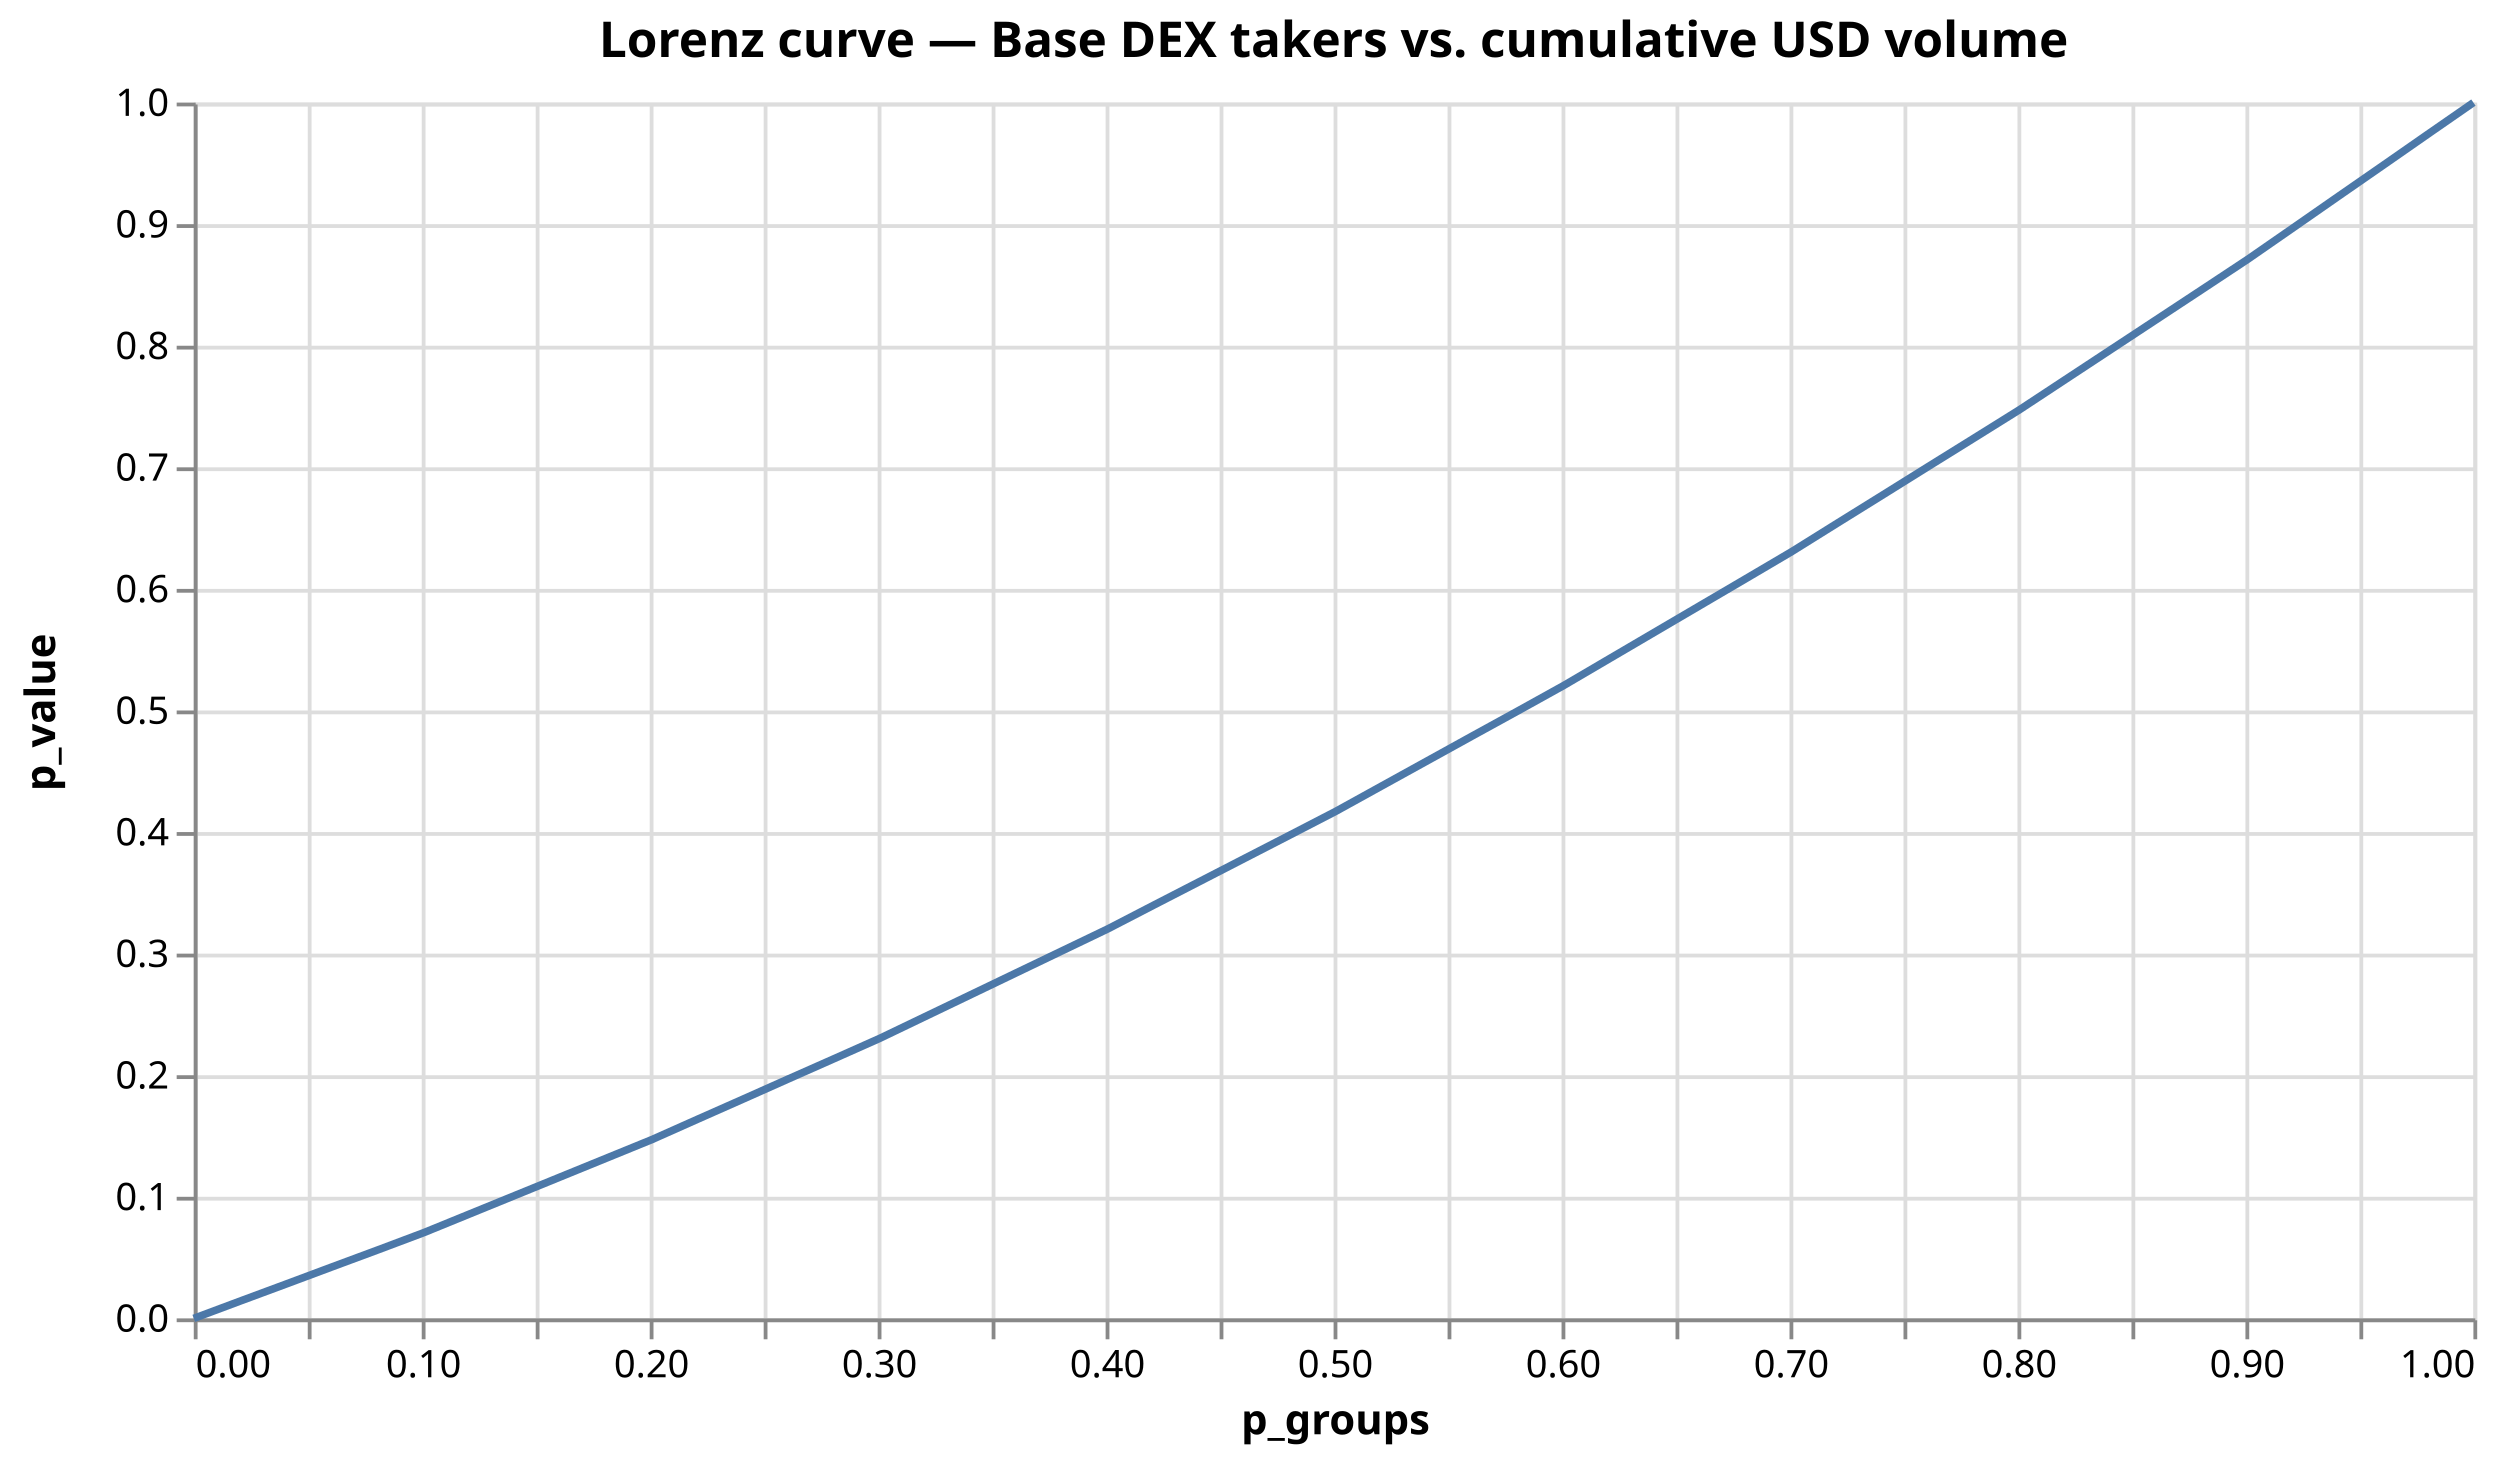
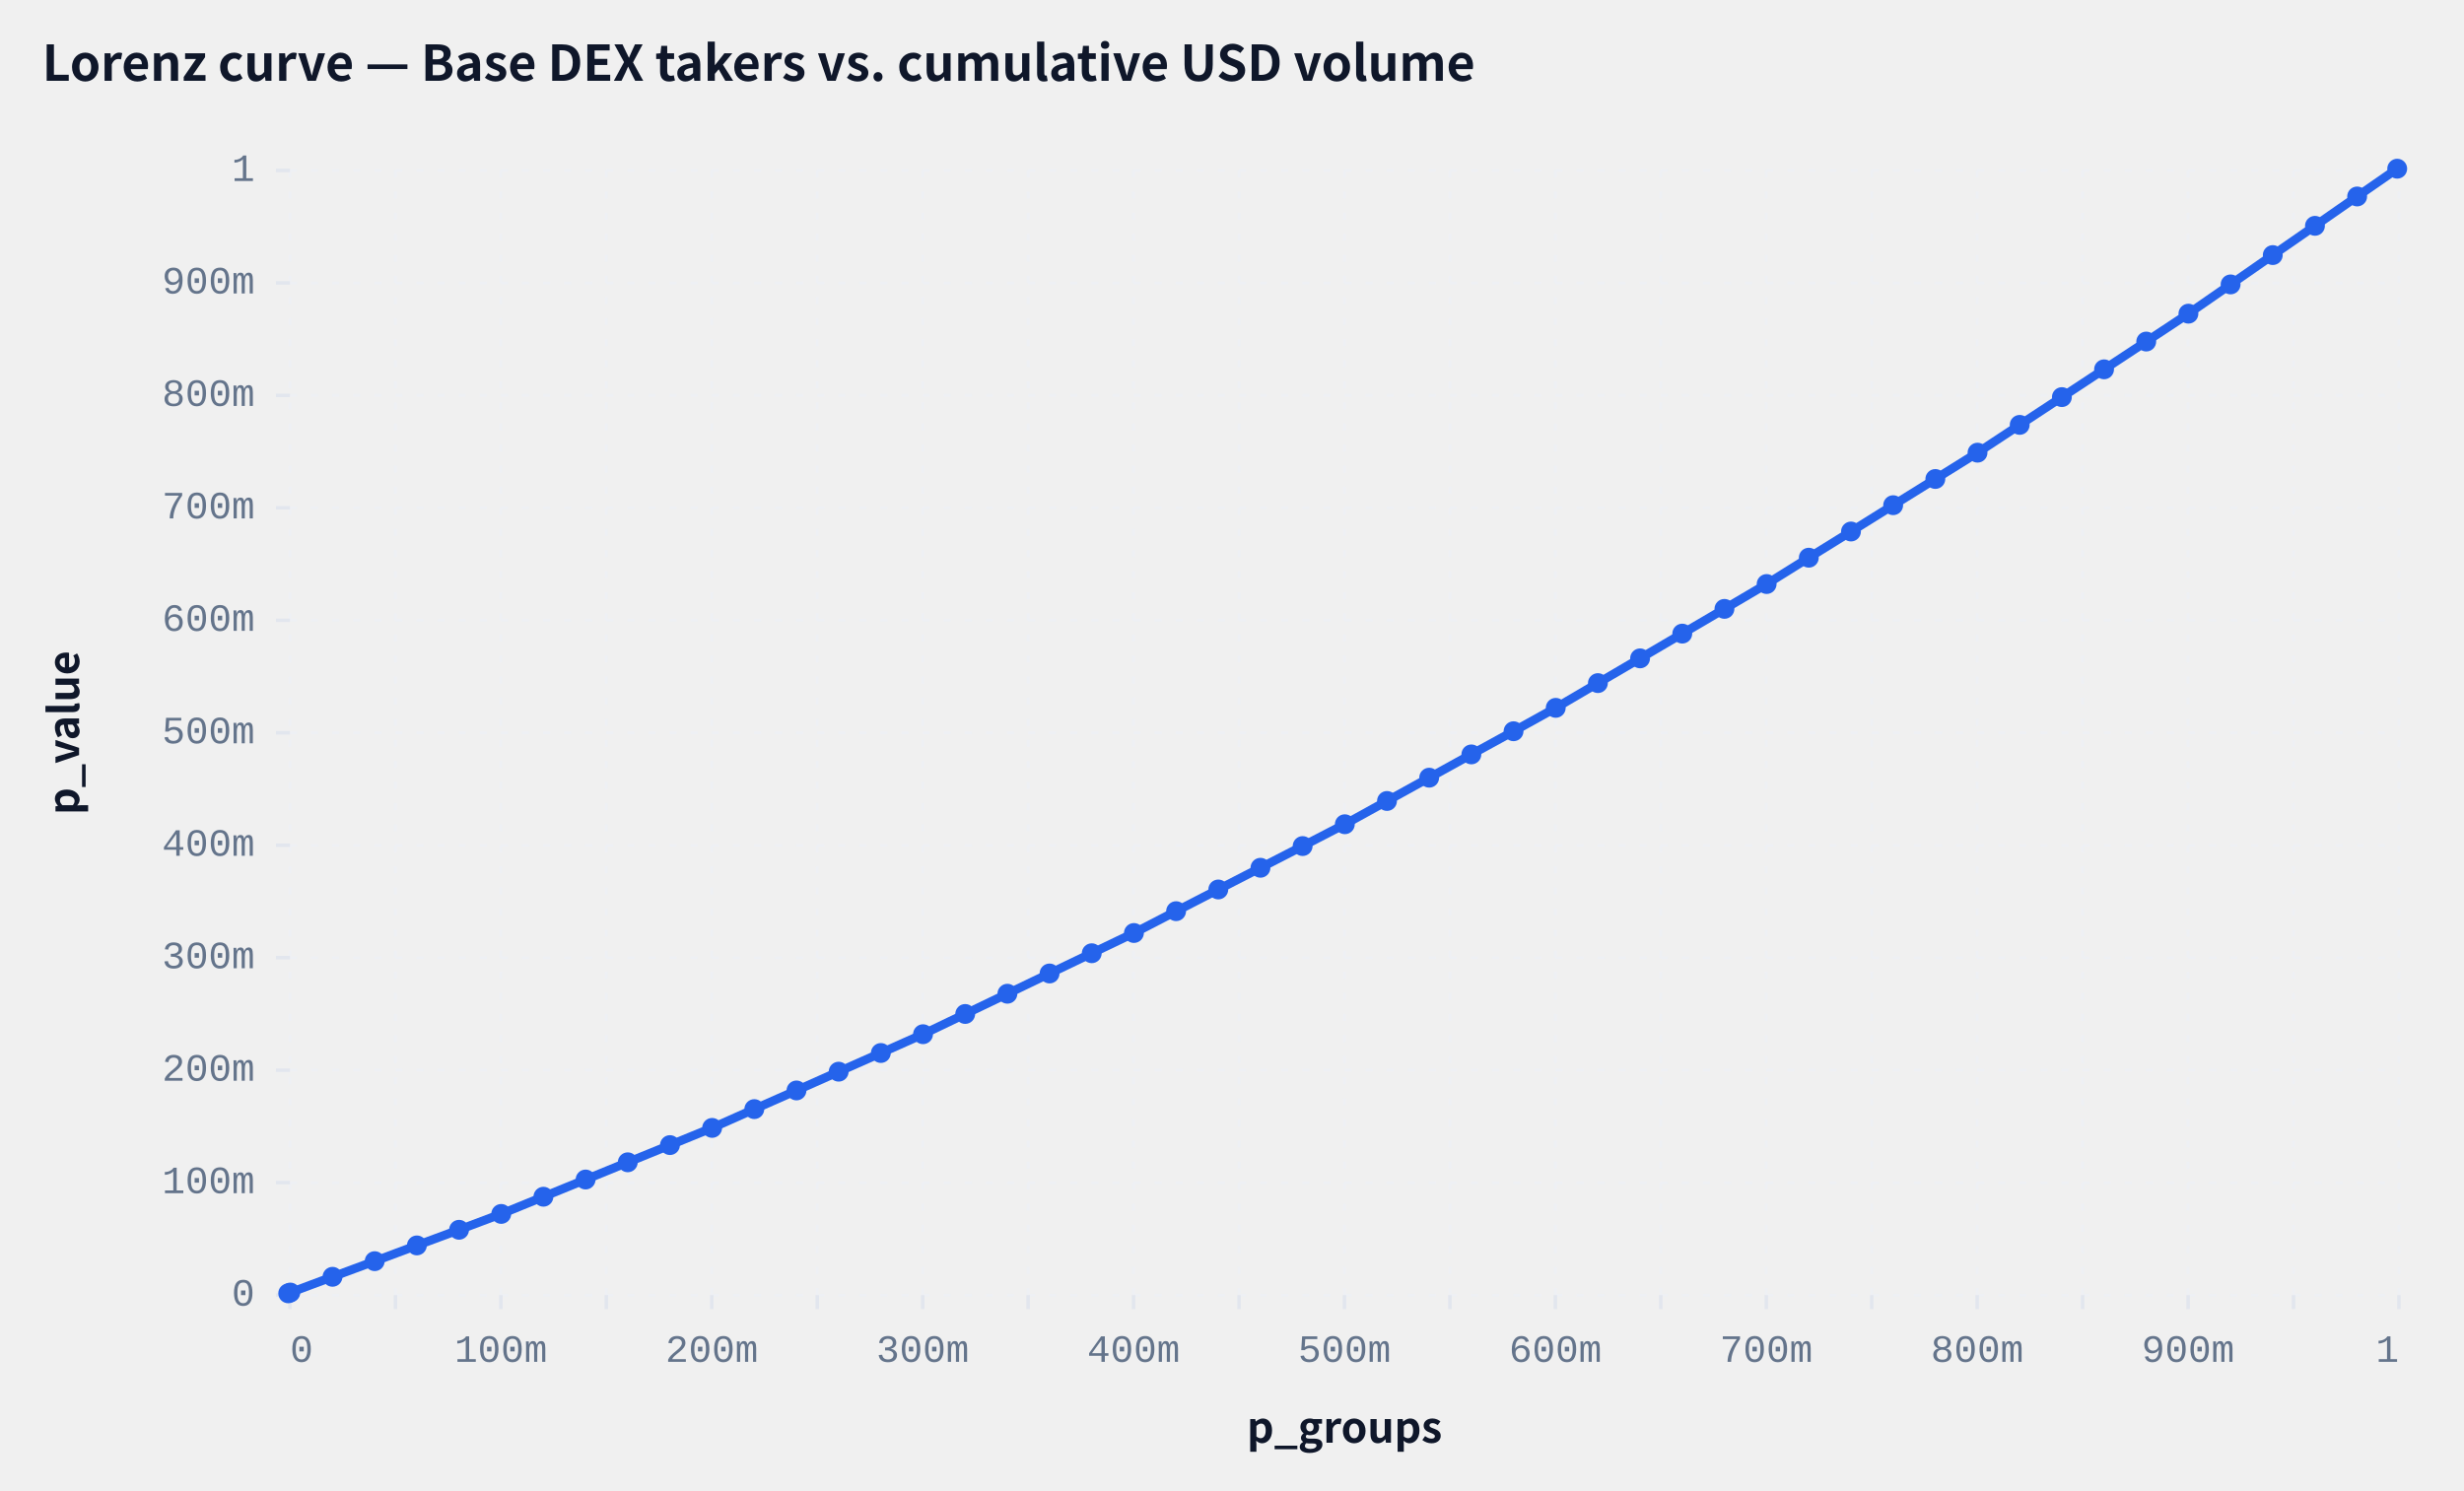
- <svg xmlns="http://www.w3.org/2000/svg" version="1.1" class="marks" width="658" height="384" viewBox="0 0 658 384">
-   <rect width="658" height="384" fill="white" />
-   <g fill="none" stroke-miterlimit="10" transform="translate(51,27)">
+ <svg xmlns="http://www.w3.org/2000/svg" version="1.1" class="marks" width="701" height="424" viewBox="0 0 701 424">
+   <g fill="none" stroke-miterlimit="10" transform="translate(82,48)">
    <g class="mark-group role-frame root" role="graphics-object" aria-roledescription="group mark container">
      <g transform="translate(0,0)">
-         <path class="background" aria-hidden="true" d="M0.5,0.5h600v320h-600Z" stroke="#ddd" />
+         <path class="background" aria-hidden="true" d="M0.5,0.5h600v320h-600Z" />
        <g>
          <g class="mark-group role-axis" aria-hidden="true">
            <g transform="translate(0.5,320.5)">
              <path class="background" aria-hidden="true" d="M0,0h0v0h0Z" pointer-events="none" />
              <g>
                <g class="mark-rule role-axis-grid" pointer-events="none">
-                   <line transform="translate(0,-320)" x2="0" y2="320" stroke="#ddd" stroke-width="1" opacity="1" />
-                   <line transform="translate(30,-320)" x2="0" y2="320" stroke="#ddd" stroke-width="1" opacity="1" />
-                   <line transform="translate(60,-320)" x2="0" y2="320" stroke="#ddd" stroke-width="1" opacity="1" />
-                   <line transform="translate(90,-320)" x2="0" y2="320" stroke="#ddd" stroke-width="1" opacity="1" />
-                   <line transform="translate(120,-320)" x2="0" y2="320" stroke="#ddd" stroke-width="1" opacity="1" />
-                   <line transform="translate(150,-320)" x2="0" y2="320" stroke="#ddd" stroke-width="1" opacity="1" />
-                   <line transform="translate(180,-320)" x2="0" y2="320" stroke="#ddd" stroke-width="1" opacity="1" />
-                   <line transform="translate(210,-320)" x2="0" y2="320" stroke="#ddd" stroke-width="1" opacity="1" />
-                   <line transform="translate(240,-320)" x2="0" y2="320" stroke="#ddd" stroke-width="1" opacity="1" />
-                   <line transform="translate(270,-320)" x2="0" y2="320" stroke="#ddd" stroke-width="1" opacity="1" />
-                   <line transform="translate(300,-320)" x2="0" y2="320" stroke="#ddd" stroke-width="1" opacity="1" />
-                   <line transform="translate(330,-320)" x2="0" y2="320" stroke="#ddd" stroke-width="1" opacity="1" />
-                   <line transform="translate(360,-320)" x2="0" y2="320" stroke="#ddd" stroke-width="1" opacity="1" />
-                   <line transform="translate(390,-320)" x2="0" y2="320" stroke="#ddd" stroke-width="1" opacity="1" />
-                   <line transform="translate(420,-320)" x2="0" y2="320" stroke="#ddd" stroke-width="1" opacity="1" />
-                   <line transform="translate(450,-320)" x2="0" y2="320" stroke="#ddd" stroke-width="1" opacity="1" />
-                   <line transform="translate(480,-320)" x2="0" y2="320" stroke="#ddd" stroke-width="1" opacity="1" />
-                   <line transform="translate(510,-320)" x2="0" y2="320" stroke="#ddd" stroke-width="1" opacity="1" />
-                   <line transform="translate(540,-320)" x2="0" y2="320" stroke="#ddd" stroke-width="1" opacity="1" />
-                   <line transform="translate(570,-320)" x2="0" y2="320" stroke="#ddd" stroke-width="1" opacity="1" />
-                   <line transform="translate(600,-320)" x2="0" y2="320" stroke="#ddd" stroke-width="1" opacity="1" />
+                   <line transform="translate(0,-320)" x2="0" y2="320" stroke="#eef0f4" stroke-width="0.8" stroke-dasharray="2,4" opacity="1" />
+                   <line transform="translate(30,-320)" x2="0" y2="320" stroke="#eef0f4" stroke-width="0.8" stroke-dasharray="2,4" opacity="1" />
+                   <line transform="translate(60,-320)" x2="0" y2="320" stroke="#eef0f4" stroke-width="0.8" stroke-dasharray="2,4" opacity="1" />
+                   <line transform="translate(90,-320)" x2="0" y2="320" stroke="#eef0f4" stroke-width="0.8" stroke-dasharray="2,4" opacity="1" />
+                   <line transform="translate(120,-320)" x2="0" y2="320" stroke="#eef0f4" stroke-width="0.8" stroke-dasharray="2,4" opacity="1" />
+                   <line transform="translate(150,-320)" x2="0" y2="320" stroke="#eef0f4" stroke-width="0.8" stroke-dasharray="2,4" opacity="1" />
+                   <line transform="translate(180,-320)" x2="0" y2="320" stroke="#eef0f4" stroke-width="0.8" stroke-dasharray="2,4" opacity="1" />
+                   <line transform="translate(210,-320)" x2="0" y2="320" stroke="#eef0f4" stroke-width="0.8" stroke-dasharray="2,4" opacity="1" />
+                   <line transform="translate(240,-320)" x2="0" y2="320" stroke="#eef0f4" stroke-width="0.8" stroke-dasharray="2,4" opacity="1" />
+                   <line transform="translate(270,-320)" x2="0" y2="320" stroke="#eef0f4" stroke-width="0.8" stroke-dasharray="2,4" opacity="1" />
+                   <line transform="translate(300,-320)" x2="0" y2="320" stroke="#eef0f4" stroke-width="0.8" stroke-dasharray="2,4" opacity="1" />
+                   <line transform="translate(330,-320)" x2="0" y2="320" stroke="#eef0f4" stroke-width="0.8" stroke-dasharray="2,4" opacity="1" />
+                   <line transform="translate(360,-320)" x2="0" y2="320" stroke="#eef0f4" stroke-width="0.8" stroke-dasharray="2,4" opacity="1" />
+                   <line transform="translate(390,-320)" x2="0" y2="320" stroke="#eef0f4" stroke-width="0.8" stroke-dasharray="2,4" opacity="1" />
+                   <line transform="translate(420,-320)" x2="0" y2="320" stroke="#eef0f4" stroke-width="0.8" stroke-dasharray="2,4" opacity="1" />
+                   <line transform="translate(450,-320)" x2="0" y2="320" stroke="#eef0f4" stroke-width="0.8" stroke-dasharray="2,4" opacity="1" />
+                   <line transform="translate(480,-320)" x2="0" y2="320" stroke="#eef0f4" stroke-width="0.8" stroke-dasharray="2,4" opacity="1" />
+                   <line transform="translate(510,-320)" x2="0" y2="320" stroke="#eef0f4" stroke-width="0.8" stroke-dasharray="2,4" opacity="1" />
+                   <line transform="translate(540,-320)" x2="0" y2="320" stroke="#eef0f4" stroke-width="0.8" stroke-dasharray="2,4" opacity="1" />
+                   <line transform="translate(570,-320)" x2="0" y2="320" stroke="#eef0f4" stroke-width="0.8" stroke-dasharray="2,4" opacity="1" />
+                   <line transform="translate(600,-320)" x2="0" y2="320" stroke="#eef0f4" stroke-width="0.8" stroke-dasharray="2,4" opacity="1" />
                </g>
              </g>
              <path class="foreground" aria-hidden="true" d="" pointer-events="none" display="none" />
            </g>
          </g>
          <g class="mark-group role-axis" aria-hidden="true">
            <g transform="translate(0.5,0.5)">
              <path class="background" aria-hidden="true" d="M0,0h0v0h0Z" pointer-events="none" />
              <g>
                <g class="mark-rule role-axis-grid" pointer-events="none">
-                   <line transform="translate(0,320)" x2="600" y2="0" stroke="#ddd" stroke-width="1" opacity="1" />
-                   <line transform="translate(0,288)" x2="600" y2="0" stroke="#ddd" stroke-width="1" opacity="1" />
-                   <line transform="translate(0,256)" x2="600" y2="0" stroke="#ddd" stroke-width="1" opacity="1" />
-                   <line transform="translate(0,224)" x2="600" y2="0" stroke="#ddd" stroke-width="1" opacity="1" />
-                   <line transform="translate(0,192)" x2="600" y2="0" stroke="#ddd" stroke-width="1" opacity="1" />
-                   <line transform="translate(0,160)" x2="600" y2="0" stroke="#ddd" stroke-width="1" opacity="1" />
-                   <line transform="translate(0,128)" x2="600" y2="0" stroke="#ddd" stroke-width="1" opacity="1" />
-                   <line transform="translate(0,96)" x2="600" y2="0" stroke="#ddd" stroke-width="1" opacity="1" />
-                   <line transform="translate(0,64)" x2="600" y2="0" stroke="#ddd" stroke-width="1" opacity="1" />
-                   <line transform="translate(0,32)" x2="600" y2="0" stroke="#ddd" stroke-width="1" opacity="1" />
-                   <line transform="translate(0,0)" x2="600" y2="0" stroke="#ddd" stroke-width="1" opacity="1" />
+                   <line transform="translate(0,320)" x2="600" y2="0" stroke="#eef0f4" stroke-width="0.8" stroke-dasharray="2,4" opacity="1" />
+                   <line transform="translate(0,288)" x2="600" y2="0" stroke="#eef0f4" stroke-width="0.8" stroke-dasharray="2,4" opacity="1" />
+                   <line transform="translate(0,256)" x2="600" y2="0" stroke="#eef0f4" stroke-width="0.8" stroke-dasharray="2,4" opacity="1" />
+                   <line transform="translate(0,224)" x2="600" y2="0" stroke="#eef0f4" stroke-width="0.8" stroke-dasharray="2,4" opacity="1" />
+                   <line transform="translate(0,192)" x2="600" y2="0" stroke="#eef0f4" stroke-width="0.8" stroke-dasharray="2,4" opacity="1" />
+                   <line transform="translate(0,160)" x2="600" y2="0" stroke="#eef0f4" stroke-width="0.8" stroke-dasharray="2,4" opacity="1" />
+                   <line transform="translate(0,128)" x2="600" y2="0" stroke="#eef0f4" stroke-width="0.8" stroke-dasharray="2,4" opacity="1" />
+                   <line transform="translate(0,96)" x2="600" y2="0" stroke="#eef0f4" stroke-width="0.8" stroke-dasharray="2,4" opacity="1" />
+                   <line transform="translate(0,64)" x2="600" y2="0" stroke="#eef0f4" stroke-width="0.8" stroke-dasharray="2,4" opacity="1" />
+                   <line transform="translate(0,32)" x2="600" y2="0" stroke="#eef0f4" stroke-width="0.8" stroke-dasharray="2,4" opacity="1" />
+                   <line transform="translate(0,0)" x2="600" y2="0" stroke="#eef0f4" stroke-width="0.8" stroke-dasharray="2,4" opacity="1" />
                </g>
              </g>
              <path class="foreground" aria-hidden="true" d="" pointer-events="none" display="none" />
            </g>
          </g>
          <g class="mark-group role-axis" role="graphics-symbol" aria-roledescription="axis" aria-label="X-axis titled 'p_groups' for a linear scale with values from 0.0 to 1.0">
            <g transform="translate(0.5,320.5)">
              <path class="background" aria-hidden="true" d="M0,0h0v0h0Z" pointer-events="none" />
              <g>
                <g class="mark-rule role-axis-tick" pointer-events="none">
-                   <line transform="translate(0,0)" x2="0" y2="5" stroke="#888" stroke-width="1" opacity="1" />
-                   <line transform="translate(30,0)" x2="0" y2="5" stroke="#888" stroke-width="1" opacity="1" />
-                   <line transform="translate(60,0)" x2="0" y2="5" stroke="#888" stroke-width="1" opacity="1" />
-                   <line transform="translate(90,0)" x2="0" y2="5" stroke="#888" stroke-width="1" opacity="1" />
-                   <line transform="translate(120,0)" x2="0" y2="5" stroke="#888" stroke-width="1" opacity="1" />
-                   <line transform="translate(150,0)" x2="0" y2="5" stroke="#888" stroke-width="1" opacity="1" />
-                   <line transform="translate(180,0)" x2="0" y2="5" stroke="#888" stroke-width="1" opacity="1" />
-                   <line transform="translate(210,0)" x2="0" y2="5" stroke="#888" stroke-width="1" opacity="1" />
-                   <line transform="translate(240,0)" x2="0" y2="5" stroke="#888" stroke-width="1" opacity="1" />
-                   <line transform="translate(270,0)" x2="0" y2="5" stroke="#888" stroke-width="1" opacity="1" />
-                   <line transform="translate(300,0)" x2="0" y2="5" stroke="#888" stroke-width="1" opacity="1" />
-                   <line transform="translate(330,0)" x2="0" y2="5" stroke="#888" stroke-width="1" opacity="1" />
-                   <line transform="translate(360,0)" x2="0" y2="5" stroke="#888" stroke-width="1" opacity="1" />
-                   <line transform="translate(390,0)" x2="0" y2="5" stroke="#888" stroke-width="1" opacity="1" />
-                   <line transform="translate(420,0)" x2="0" y2="5" stroke="#888" stroke-width="1" opacity="1" />
-                   <line transform="translate(450,0)" x2="0" y2="5" stroke="#888" stroke-width="1" opacity="1" />
-                   <line transform="translate(480,0)" x2="0" y2="5" stroke="#888" stroke-width="1" opacity="1" />
-                   <line transform="translate(510,0)" x2="0" y2="5" stroke="#888" stroke-width="1" opacity="1" />
-                   <line transform="translate(540,0)" x2="0" y2="5" stroke="#888" stroke-width="1" opacity="1" />
-                   <line transform="translate(570,0)" x2="0" y2="5" stroke="#888" stroke-width="1" opacity="1" />
-                   <line transform="translate(600,0)" x2="0" y2="5" stroke="#888" stroke-width="1" opacity="1" />
+                   <line transform="translate(0,0)" x2="0" y2="4" stroke="#e2e6ee" stroke-width="1" opacity="1" />
+                   <line transform="translate(30,0)" x2="0" y2="4" stroke="#e2e6ee" stroke-width="1" opacity="1" />
+                   <line transform="translate(60,0)" x2="0" y2="4" stroke="#e2e6ee" stroke-width="1" opacity="1" />
+                   <line transform="translate(90,0)" x2="0" y2="4" stroke="#e2e6ee" stroke-width="1" opacity="1" />
+                   <line transform="translate(120,0)" x2="0" y2="4" stroke="#e2e6ee" stroke-width="1" opacity="1" />
+                   <line transform="translate(150,0)" x2="0" y2="4" stroke="#e2e6ee" stroke-width="1" opacity="1" />
+                   <line transform="translate(180,0)" x2="0" y2="4" stroke="#e2e6ee" stroke-width="1" opacity="1" />
+                   <line transform="translate(210,0)" x2="0" y2="4" stroke="#e2e6ee" stroke-width="1" opacity="1" />
+                   <line transform="translate(240,0)" x2="0" y2="4" stroke="#e2e6ee" stroke-width="1" opacity="1" />
+                   <line transform="translate(270,0)" x2="0" y2="4" stroke="#e2e6ee" stroke-width="1" opacity="1" />
+                   <line transform="translate(300,0)" x2="0" y2="4" stroke="#e2e6ee" stroke-width="1" opacity="1" />
+                   <line transform="translate(330,0)" x2="0" y2="4" stroke="#e2e6ee" stroke-width="1" opacity="1" />
+                   <line transform="translate(360,0)" x2="0" y2="4" stroke="#e2e6ee" stroke-width="1" opacity="1" />
+                   <line transform="translate(390,0)" x2="0" y2="4" stroke="#e2e6ee" stroke-width="1" opacity="1" />
+                   <line transform="translate(420,0)" x2="0" y2="4" stroke="#e2e6ee" stroke-width="1" opacity="1" />
+                   <line transform="translate(450,0)" x2="0" y2="4" stroke="#e2e6ee" stroke-width="1" opacity="1" />
+                   <line transform="translate(480,0)" x2="0" y2="4" stroke="#e2e6ee" stroke-width="1" opacity="1" />
+                   <line transform="translate(510,0)" x2="0" y2="4" stroke="#e2e6ee" stroke-width="1" opacity="1" />
+                   <line transform="translate(540,0)" x2="0" y2="4" stroke="#e2e6ee" stroke-width="1" opacity="1" />
+                   <line transform="translate(570,0)" x2="0" y2="4" stroke="#e2e6ee" stroke-width="1" opacity="1" />
+                   <line transform="translate(600,0)" x2="0" y2="4" stroke="#e2e6ee" stroke-width="1" opacity="1" />
                </g>
                <g class="mark-text role-axis-label" pointer-events="none">
-                   <text text-anchor="start" transform="translate(0,15)" font-family="sans-serif" font-size="10px" fill="#000" opacity="1">0.00</text>
-                   <text text-anchor="middle" transform="translate(30,15)" font-family="sans-serif" font-size="10px" fill="#000" opacity="0">0.05</text>
-                   <text text-anchor="middle" transform="translate(60,15)" font-family="sans-serif" font-size="10px" fill="#000" opacity="1">0.10</text>
-                   <text text-anchor="middle" transform="translate(90,15)" font-family="sans-serif" font-size="10px" fill="#000" opacity="0">0.15</text>
-                   <text text-anchor="middle" transform="translate(120,15)" font-family="sans-serif" font-size="10px" fill="#000" opacity="1">0.20</text>
-                   <text text-anchor="middle" transform="translate(150,15)" font-family="sans-serif" font-size="10px" fill="#000" opacity="0">0.25</text>
-                   <text text-anchor="middle" transform="translate(180,15)" font-family="sans-serif" font-size="10px" fill="#000" opacity="1">0.30</text>
-                   <text text-anchor="middle" transform="translate(210,15)" font-family="sans-serif" font-size="10px" fill="#000" opacity="0">0.35</text>
-                   <text text-anchor="middle" transform="translate(240,15)" font-family="sans-serif" font-size="10px" fill="#000" opacity="1">0.40</text>
-                   <text text-anchor="middle" transform="translate(270,15)" font-family="sans-serif" font-size="10px" fill="#000" opacity="0">0.45</text>
-                   <text text-anchor="middle" transform="translate(300,15)" font-family="sans-serif" font-size="10px" fill="#000" opacity="1">0.50</text>
-                   <text text-anchor="middle" transform="translate(330,15)" font-family="sans-serif" font-size="10px" fill="#000" opacity="0">0.55</text>
-                   <text text-anchor="middle" transform="translate(360,15)" font-family="sans-serif" font-size="10px" fill="#000" opacity="1">0.60</text>
-                   <text text-anchor="middle" transform="translate(390,15)" font-family="sans-serif" font-size="10px" fill="#000" opacity="0">0.65</text>
-                   <text text-anchor="middle" transform="translate(420,15)" font-family="sans-serif" font-size="10px" fill="#000" opacity="1">0.70</text>
-                   <text text-anchor="middle" transform="translate(450,15)" font-family="sans-serif" font-size="10px" fill="#000" opacity="0">0.75</text>
-                   <text text-anchor="middle" transform="translate(480,15)" font-family="sans-serif" font-size="10px" fill="#000" opacity="1">0.80</text>
-                   <text text-anchor="middle" transform="translate(510,15)" font-family="sans-serif" font-size="10px" fill="#000" opacity="0">0.85</text>
-                   <text text-anchor="middle" transform="translate(540,15)" font-family="sans-serif" font-size="10px" fill="#000" opacity="1">0.90</text>
-                   <text text-anchor="middle" transform="translate(570,15)" font-family="sans-serif" font-size="10px" fill="#000" opacity="0">0.95</text>
-                   <text text-anchor="end" transform="translate(600,15)" font-family="sans-serif" font-size="10px" fill="#000" opacity="1">1.00</text>
-                 </g>
-                 <g class="mark-rule role-axis-domain" pointer-events="none">
-                   <line transform="translate(0,0)" x2="600" y2="0" stroke="#888" stroke-width="1" opacity="1" />
+                   <text text-anchor="start" transform="translate(0,19)" font-family="'SF Mono', Menlo, Consolas, 'Liberation Mono', monospace" font-size="11px" fill="#64748b" opacity="1">0</text>
+                   <text text-anchor="middle" transform="translate(30,19)" font-family="'SF Mono', Menlo, Consolas, 'Liberation Mono', monospace" font-size="11px" fill="#64748b" opacity="0">50m</text>
+                   <text text-anchor="middle" transform="translate(60,19)" font-family="'SF Mono', Menlo, Consolas, 'Liberation Mono', monospace" font-size="11px" fill="#64748b" opacity="1">100m</text>
+                   <text text-anchor="middle" transform="translate(90,19)" font-family="'SF Mono', Menlo, Consolas, 'Liberation Mono', monospace" font-size="11px" fill="#64748b" opacity="0">150m</text>
+                   <text text-anchor="middle" transform="translate(120,19)" font-family="'SF Mono', Menlo, Consolas, 'Liberation Mono', monospace" font-size="11px" fill="#64748b" opacity="1">200m</text>
+                   <text text-anchor="middle" transform="translate(150,19)" font-family="'SF Mono', Menlo, Consolas, 'Liberation Mono', monospace" font-size="11px" fill="#64748b" opacity="0">250m</text>
+                   <text text-anchor="middle" transform="translate(180,19)" font-family="'SF Mono', Menlo, Consolas, 'Liberation Mono', monospace" font-size="11px" fill="#64748b" opacity="1">300m</text>
+                   <text text-anchor="middle" transform="translate(210,19)" font-family="'SF Mono', Menlo, Consolas, 'Liberation Mono', monospace" font-size="11px" fill="#64748b" opacity="0">350m</text>
+                   <text text-anchor="middle" transform="translate(240,19)" font-family="'SF Mono', Menlo, Consolas, 'Liberation Mono', monospace" font-size="11px" fill="#64748b" opacity="1">400m</text>
+                   <text text-anchor="middle" transform="translate(270,19)" font-family="'SF Mono', Menlo, Consolas, 'Liberation Mono', monospace" font-size="11px" fill="#64748b" opacity="0">450m</text>
+                   <text text-anchor="middle" transform="translate(300,19)" font-family="'SF Mono', Menlo, Consolas, 'Liberation Mono', monospace" font-size="11px" fill="#64748b" opacity="1">500m</text>
+                   <text text-anchor="middle" transform="translate(330,19)" font-family="'SF Mono', Menlo, Consolas, 'Liberation Mono', monospace" font-size="11px" fill="#64748b" opacity="0">550m</text>
+                   <text text-anchor="middle" transform="translate(360,19)" font-family="'SF Mono', Menlo, Consolas, 'Liberation Mono', monospace" font-size="11px" fill="#64748b" opacity="1">600m</text>
+                   <text text-anchor="middle" transform="translate(390,19)" font-family="'SF Mono', Menlo, Consolas, 'Liberation Mono', monospace" font-size="11px" fill="#64748b" opacity="0">650m</text>
+                   <text text-anchor="middle" transform="translate(420,19)" font-family="'SF Mono', Menlo, Consolas, 'Liberation Mono', monospace" font-size="11px" fill="#64748b" opacity="1">700m</text>
+                   <text text-anchor="middle" transform="translate(450,19)" font-family="'SF Mono', Menlo, Consolas, 'Liberation Mono', monospace" font-size="11px" fill="#64748b" opacity="0">750m</text>
+                   <text text-anchor="middle" transform="translate(480,19)" font-family="'SF Mono', Menlo, Consolas, 'Liberation Mono', monospace" font-size="11px" fill="#64748b" opacity="1">800m</text>
+                   <text text-anchor="middle" transform="translate(510,19)" font-family="'SF Mono', Menlo, Consolas, 'Liberation Mono', monospace" font-size="11px" fill="#64748b" opacity="0">850m</text>
+                   <text text-anchor="middle" transform="translate(540,19)" font-family="'SF Mono', Menlo, Consolas, 'Liberation Mono', monospace" font-size="11px" fill="#64748b" opacity="1">900m</text>
+                   <text text-anchor="middle" transform="translate(570,19)" font-family="'SF Mono', Menlo, Consolas, 'Liberation Mono', monospace" font-size="11px" fill="#64748b" opacity="0">950m</text>
+                   <text text-anchor="end" transform="translate(600,19)" font-family="'SF Mono', Menlo, Consolas, 'Liberation Mono', monospace" font-size="11px" fill="#64748b" opacity="1">1</text>
                </g>
                <g class="mark-text role-axis-title" pointer-events="none">
-                   <text text-anchor="middle" transform="translate(300,30)" font-family="sans-serif" font-size="11px" font-weight="bold" fill="#000" opacity="1">p_groups</text>
+                   <text text-anchor="middle" transform="translate(300,42)" font-family="-apple-system, BlinkMacSystemFont, 'Segoe UI', system-ui, 'Helvetica Neue', 'Hiragino Sans', 'Hiragino Kaku Gothic ProN', 'Noto Sans CJK JP', sans-serif" font-size="12px" font-weight="600" fill="#0f172a" opacity="1">p_groups</text>
                </g>
              </g>
              <path class="foreground" aria-hidden="true" d="" pointer-events="none" display="none" />
            </g>
          </g>
          <g class="mark-group role-axis" role="graphics-symbol" aria-roledescription="axis" aria-label="Y-axis titled 'p_value' for a linear scale with values from 0.0 to 1.0">
            <g transform="translate(0.5,0.5)">
              <path class="background" aria-hidden="true" d="M0,0h0v0h0Z" pointer-events="none" />
              <g>
                <g class="mark-rule role-axis-tick" pointer-events="none">
-                   <line transform="translate(0,320)" x2="-5" y2="0" stroke="#888" stroke-width="1" opacity="1" />
-                   <line transform="translate(0,288)" x2="-5" y2="0" stroke="#888" stroke-width="1" opacity="1" />
-                   <line transform="translate(0,256)" x2="-5" y2="0" stroke="#888" stroke-width="1" opacity="1" />
-                   <line transform="translate(0,224)" x2="-5" y2="0" stroke="#888" stroke-width="1" opacity="1" />
-                   <line transform="translate(0,192)" x2="-5" y2="0" stroke="#888" stroke-width="1" opacity="1" />
-                   <line transform="translate(0,160)" x2="-5" y2="0" stroke="#888" stroke-width="1" opacity="1" />
-                   <line transform="translate(0,128)" x2="-5" y2="0" stroke="#888" stroke-width="1" opacity="1" />
-                   <line transform="translate(0,96)" x2="-5" y2="0" stroke="#888" stroke-width="1" opacity="1" />
-                   <line transform="translate(0,64)" x2="-5" y2="0" stroke="#888" stroke-width="1" opacity="1" />
-                   <line transform="translate(0,32)" x2="-5" y2="0" stroke="#888" stroke-width="1" opacity="1" />
-                   <line transform="translate(0,0)" x2="-5" y2="0" stroke="#888" stroke-width="1" opacity="1" />
+                   <line transform="translate(0,320)" x2="-4" y2="0" stroke="#e2e6ee" stroke-width="1" opacity="1" />
+                   <line transform="translate(0,288)" x2="-4" y2="0" stroke="#e2e6ee" stroke-width="1" opacity="1" />
+                   <line transform="translate(0,256)" x2="-4" y2="0" stroke="#e2e6ee" stroke-width="1" opacity="1" />
+                   <line transform="translate(0,224)" x2="-4" y2="0" stroke="#e2e6ee" stroke-width="1" opacity="1" />
+                   <line transform="translate(0,192)" x2="-4" y2="0" stroke="#e2e6ee" stroke-width="1" opacity="1" />
+                   <line transform="translate(0,160)" x2="-4" y2="0" stroke="#e2e6ee" stroke-width="1" opacity="1" />
+                   <line transform="translate(0,128)" x2="-4" y2="0" stroke="#e2e6ee" stroke-width="1" opacity="1" />
+                   <line transform="translate(0,96)" x2="-4" y2="0" stroke="#e2e6ee" stroke-width="1" opacity="1" />
+                   <line transform="translate(0,64)" x2="-4" y2="0" stroke="#e2e6ee" stroke-width="1" opacity="1" />
+                   <line transform="translate(0,32)" x2="-4" y2="0" stroke="#e2e6ee" stroke-width="1" opacity="1" />
+                   <line transform="translate(0,0)" x2="-4" y2="0" stroke="#e2e6ee" stroke-width="1" opacity="1" />
                </g>
                <g class="mark-text role-axis-label" pointer-events="none">
-                   <text text-anchor="end" transform="translate(-7,323)" font-family="sans-serif" font-size="10px" fill="#000" opacity="1">0.0</text>
-                   <text text-anchor="end" transform="translate(-7,291)" font-family="sans-serif" font-size="10px" fill="#000" opacity="1">0.1</text>
-                   <text text-anchor="end" transform="translate(-7,259)" font-family="sans-serif" font-size="10px" fill="#000" opacity="1">0.2</text>
-                   <text text-anchor="end" transform="translate(-7,227)" font-family="sans-serif" font-size="10px" fill="#000" opacity="1">0.3</text>
-                   <text text-anchor="end" transform="translate(-7,195)" font-family="sans-serif" font-size="10px" fill="#000" opacity="1">0.4</text>
-                   <text text-anchor="end" transform="translate(-7,163)" font-family="sans-serif" font-size="10px" fill="#000" opacity="1">0.5</text>
-                   <text text-anchor="end" transform="translate(-7,131)" font-family="sans-serif" font-size="10px" fill="#000" opacity="1">0.6</text>
-                   <text text-anchor="end" transform="translate(-7,99)" font-family="sans-serif" font-size="10px" fill="#000" opacity="1">0.7</text>
-                   <text text-anchor="end" transform="translate(-7,67)" font-family="sans-serif" font-size="10px" fill="#000" opacity="1">0.8</text>
-                   <text text-anchor="end" transform="translate(-7,35)" font-family="sans-serif" font-size="10px" fill="#000" opacity="1">0.9</text>
-                   <text text-anchor="end" transform="translate(-7,3)" font-family="sans-serif" font-size="10px" fill="#000" opacity="1">1.0</text>
-                 </g>
-                 <g class="mark-rule role-axis-domain" pointer-events="none">
-                   <line transform="translate(0,320)" x2="0" y2="-320" stroke="#888" stroke-width="1" opacity="1" />
+                   <text text-anchor="end" transform="translate(-10,323)" font-family="'SF Mono', Menlo, Consolas, 'Liberation Mono', monospace" font-size="11px" fill="#64748b" opacity="1">0</text>
+                   <text text-anchor="end" transform="translate(-10,291)" font-family="'SF Mono', Menlo, Consolas, 'Liberation Mono', monospace" font-size="11px" fill="#64748b" opacity="1">100m</text>
+                   <text text-anchor="end" transform="translate(-10,259)" font-family="'SF Mono', Menlo, Consolas, 'Liberation Mono', monospace" font-size="11px" fill="#64748b" opacity="1">200m</text>
+                   <text text-anchor="end" transform="translate(-10,227)" font-family="'SF Mono', Menlo, Consolas, 'Liberation Mono', monospace" font-size="11px" fill="#64748b" opacity="1">300m</text>
+                   <text text-anchor="end" transform="translate(-10,195)" font-family="'SF Mono', Menlo, Consolas, 'Liberation Mono', monospace" font-size="11px" fill="#64748b" opacity="1">400m</text>
+                   <text text-anchor="end" transform="translate(-10,163)" font-family="'SF Mono', Menlo, Consolas, 'Liberation Mono', monospace" font-size="11px" fill="#64748b" opacity="1">500m</text>
+                   <text text-anchor="end" transform="translate(-10,131)" font-family="'SF Mono', Menlo, Consolas, 'Liberation Mono', monospace" font-size="11px" fill="#64748b" opacity="1">600m</text>
+                   <text text-anchor="end" transform="translate(-10,99)" font-family="'SF Mono', Menlo, Consolas, 'Liberation Mono', monospace" font-size="11px" fill="#64748b" opacity="1">700m</text>
+                   <text text-anchor="end" transform="translate(-10,67)" font-family="'SF Mono', Menlo, Consolas, 'Liberation Mono', monospace" font-size="11px" fill="#64748b" opacity="1">800m</text>
+                   <text text-anchor="end" transform="translate(-10,35)" font-family="'SF Mono', Menlo, Consolas, 'Liberation Mono', monospace" font-size="11px" fill="#64748b" opacity="1">900m</text>
+                   <text text-anchor="end" transform="translate(-10,3)" font-family="'SF Mono', Menlo, Consolas, 'Liberation Mono', monospace" font-size="11px" fill="#64748b" opacity="1">1</text>
                </g>
                <g class="mark-text role-axis-title" pointer-events="none">
-                   <text text-anchor="middle" transform="translate(-35,160) rotate(-90) translate(0,-2)" font-family="sans-serif" font-size="11px" font-weight="bold" fill="#000" opacity="1">p_value</text>
-                 </g>
-               </g>
-               <path class="foreground" aria-hidden="true" d="" pointer-events="none" display="none" />
-             </g>
-           </g>
-           <g class="mark-line role-mark marks" role="graphics-object" aria-roledescription="line mark container">
-             <path aria-label="p_groups: 0; p_value: 0" role="graphics-symbol" aria-roledescription="line mark" d="M0,320L0.6,319.776L12.6,315.296L24.6,310.848L36.6,306.368L48.6,301.92L60.6,297.408L72.6,292.512L84.6,287.616L96.6,282.72L108.6,277.824L120.6,272.928L132.6,267.584L144.6,262.272L156.6,256.928L168.6,251.616L180.6,246.272L192.6,240.512L204.6,234.752L216.6,228.992L228.6,223.232L240.6,217.472L252.6,211.264L264.6,205.088L276.6,198.912L288.6,192.736L300.6,186.528L312.6,179.904L324.6,173.28L336.6,166.656L348.6,160.064L360.6,153.408L372.6,146.368L384.6,139.328L396.6,132.288L408.6,125.248L420.6,118.176L432.6,110.688L444.6,103.232L456.6,95.744L468.6,88.288L480.6,80.8L492.6,72.896L504.6,64.992L516.6,57.088L528.6,49.184L540.6,41.248L552.6,32.928L564.6,24.576L576.6,16.256L588.6,7.904L600,0" stroke="#4c78a8" stroke-width="2" />
+                   <text text-anchor="middle" transform="translate(-57,160) rotate(-90) translate(0,-3)" font-family="-apple-system, BlinkMacSystemFont, 'Segoe UI', system-ui, 'Helvetica Neue', 'Hiragino Sans', 'Hiragino Kaku Gothic ProN', 'Noto Sans CJK JP', sans-serif" font-size="12px" font-weight="600" fill="#0f172a" opacity="1">p_value</text>
+                 </g>
+               </g>
+               <path class="foreground" aria-hidden="true" d="" pointer-events="none" display="none" />
+             </g>
+           </g>
+           <g class="mark-line role-mark layer_0_marks" role="graphics-object" aria-roledescription="line mark container">
+             <path aria-label="p_groups: 0; p_value: 0" role="graphics-symbol" aria-roledescription="line mark" d="M0,320L0.6,319.776L12.6,315.296L24.6,310.848L36.6,306.368L48.6,301.92L60.6,297.408L72.6,292.512L84.6,287.616L96.6,282.72L108.6,277.824L120.6,272.928L132.6,267.584L144.6,262.272L156.6,256.928L168.6,251.616L180.6,246.272L192.6,240.512L204.6,234.752L216.6,228.992L228.6,223.232L240.6,217.472L252.6,211.264L264.6,205.088L276.6,198.912L288.6,192.736L300.6,186.528L312.6,179.904L324.6,173.28L336.6,166.656L348.6,160.064L360.6,153.408L372.6,146.368L384.6,139.328L396.6,132.288L408.6,125.248L420.6,118.176L432.6,110.688L444.6,103.232L456.6,95.744L468.6,88.288L480.6,80.8L492.6,72.896L504.6,64.992L516.6,57.088L528.6,49.184L540.6,41.248L552.6,32.928L564.6,24.576L576.6,16.256L588.6,7.904L600,0" stroke="#2563eb" stroke-width="2.5" />
+           </g>
+           <g class="mark-symbol role-mark layer_1_marks" role="graphics-object" aria-roledescription="symbol mark container">
+             <path aria-label="p_groups: 0; p_value: 0" role="graphics-symbol" aria-roledescription="point" transform="translate(0,320)" d="M2.828,0A2.828,2.828,0,1,1,-2.828,0A2.828,2.828,0,1,1,2.828,0" fill="#2563eb" stroke-width="2" opacity="1" />
+             <path aria-label="p_groups: 0.001; p_value: 0.0007" role="graphics-symbol" aria-roledescription="point" transform="translate(0.6,319.776)" d="M2.828,0A2.828,2.828,0,1,1,-2.828,0A2.828,2.828,0,1,1,2.828,0" fill="#2563eb" stroke-width="2" opacity="1" />
+             <path aria-label="p_groups: 0.021; p_value: 0.0147" role="graphics-symbol" aria-roledescription="point" transform="translate(12.6,315.296)" d="M2.828,0A2.828,2.828,0,1,1,-2.828,0A2.828,2.828,0,1,1,2.828,0" fill="#2563eb" stroke-width="2" opacity="1" />
+             <path aria-label="p_groups: 0.041; p_value: 0.0286" role="graphics-symbol" aria-roledescription="point" transform="translate(24.6,310.848)" d="M2.828,0A2.828,2.828,0,1,1,-2.828,0A2.828,2.828,0,1,1,2.828,0" fill="#2563eb" stroke-width="2" opacity="1" />
+             <path aria-label="p_groups: 0.061; p_value: 0.0426" role="graphics-symbol" aria-roledescription="point" transform="translate(36.6,306.368)" d="M2.828,0A2.828,2.828,0,1,1,-2.828,0A2.828,2.828,0,1,1,2.828,0" fill="#2563eb" stroke-width="2" opacity="1" />
+             <path aria-label="p_groups: 0.081; p_value: 0.0565" role="graphics-symbol" aria-roledescription="point" transform="translate(48.6,301.92)" d="M2.828,0A2.828,2.828,0,1,1,-2.828,0A2.828,2.828,0,1,1,2.828,0" fill="#2563eb" stroke-width="2" opacity="1" />
+             <path aria-label="p_groups: 0.101; p_value: 0.0706" role="graphics-symbol" aria-roledescription="point" transform="translate(60.6,297.408)" d="M2.828,0A2.828,2.828,0,1,1,-2.828,0A2.828,2.828,0,1,1,2.828,0" fill="#2563eb" stroke-width="2" opacity="1" />
+             <path aria-label="p_groups: 0.121; p_value: 0.0859" role="graphics-symbol" aria-roledescription="point" transform="translate(72.6,292.512)" d="M2.828,0A2.828,2.828,0,1,1,-2.828,0A2.828,2.828,0,1,1,2.828,0" fill="#2563eb" stroke-width="2" opacity="1" />
+             <path aria-label="p_groups: 0.141; p_value: 0.1012" role="graphics-symbol" aria-roledescription="point" transform="translate(84.6,287.616)" d="M2.828,0A2.828,2.828,0,1,1,-2.828,0A2.828,2.828,0,1,1,2.828,0" fill="#2563eb" stroke-width="2" opacity="1" />
+             <path aria-label="p_groups: 0.161; p_value: 0.1165" role="graphics-symbol" aria-roledescription="point" transform="translate(96.6,282.72)" d="M2.828,0A2.828,2.828,0,1,1,-2.828,0A2.828,2.828,0,1,1,2.828,0" fill="#2563eb" stroke-width="2" opacity="1" />
+             <path aria-label="p_groups: 0.181; p_value: 0.1318" role="graphics-symbol" aria-roledescription="point" transform="translate(108.6,277.824)" d="M2.828,0A2.828,2.828,0,1,1,-2.828,0A2.828,2.828,0,1,1,2.828,0" fill="#2563eb" stroke-width="2" opacity="1" />
+             <path aria-label="p_groups: 0.201; p_value: 0.1471" role="graphics-symbol" aria-roledescription="point" transform="translate(120.6,272.928)" d="M2.828,0A2.828,2.828,0,1,1,-2.828,0A2.828,2.828,0,1,1,2.828,0" fill="#2563eb" stroke-width="2" opacity="1" />
+             <path aria-label="p_groups: 0.221; p_value: 0.1638" role="graphics-symbol" aria-roledescription="point" transform="translate(132.6,267.584)" d="M2.828,0A2.828,2.828,0,1,1,-2.828,0A2.828,2.828,0,1,1,2.828,0" fill="#2563eb" stroke-width="2" opacity="1" />
+             <path aria-label="p_groups: 0.241; p_value: 0.1804" role="graphics-symbol" aria-roledescription="point" transform="translate(144.6,262.272)" d="M2.828,0A2.828,2.828,0,1,1,-2.828,0A2.828,2.828,0,1,1,2.828,0" fill="#2563eb" stroke-width="2" opacity="1" />
+             <path aria-label="p_groups: 0.261; p_value: 0.1971" role="graphics-symbol" aria-roledescription="point" transform="translate(156.6,256.928)" d="M2.828,0A2.828,2.828,0,1,1,-2.828,0A2.828,2.828,0,1,1,2.828,0" fill="#2563eb" stroke-width="2" opacity="1" />
+             <path aria-label="p_groups: 0.281; p_value: 0.2137" role="graphics-symbol" aria-roledescription="point" transform="translate(168.6,251.616)" d="M2.828,0A2.828,2.828,0,1,1,-2.828,0A2.828,2.828,0,1,1,2.828,0" fill="#2563eb" stroke-width="2" opacity="1" />
+             <path aria-label="p_groups: 0.301; p_value: 0.2304" role="graphics-symbol" aria-roledescription="point" transform="translate(180.6,246.272)" d="M2.828,0A2.828,2.828,0,1,1,-2.828,0A2.828,2.828,0,1,1,2.828,0" fill="#2563eb" stroke-width="2" opacity="1" />
+             <path aria-label="p_groups: 0.321; p_value: 0.2484" role="graphics-symbol" aria-roledescription="point" transform="translate(192.6,240.512)" d="M2.828,0A2.828,2.828,0,1,1,-2.828,0A2.828,2.828,0,1,1,2.828,0" fill="#2563eb" stroke-width="2" opacity="1" />
+             <path aria-label="p_groups: 0.341; p_value: 0.2664" role="graphics-symbol" aria-roledescription="point" transform="translate(204.6,234.752)" d="M2.828,0A2.828,2.828,0,1,1,-2.828,0A2.828,2.828,0,1,1,2.828,0" fill="#2563eb" stroke-width="2" opacity="1" />
+             <path aria-label="p_groups: 0.361; p_value: 0.2844" role="graphics-symbol" aria-roledescription="point" transform="translate(216.6,228.992)" d="M2.828,0A2.828,2.828,0,1,1,-2.828,0A2.828,2.828,0,1,1,2.828,0" fill="#2563eb" stroke-width="2" opacity="1" />
+             <path aria-label="p_groups: 0.381; p_value: 0.3024" role="graphics-symbol" aria-roledescription="point" transform="translate(228.6,223.232)" d="M2.828,0A2.828,2.828,0,1,1,-2.828,0A2.828,2.828,0,1,1,2.828,0" fill="#2563eb" stroke-width="2" opacity="1" />
+             <path aria-label="p_groups: 0.401; p_value: 0.3204" role="graphics-symbol" aria-roledescription="point" transform="translate(240.6,217.472)" d="M2.828,0A2.828,2.828,0,1,1,-2.828,0A2.828,2.828,0,1,1,2.828,0" fill="#2563eb" stroke-width="2" opacity="1" />
+             <path aria-label="p_groups: 0.421; p_value: 0.3398" role="graphics-symbol" aria-roledescription="point" transform="translate(252.6,211.264)" d="M2.828,0A2.828,2.828,0,1,1,-2.828,0A2.828,2.828,0,1,1,2.828,0" fill="#2563eb" stroke-width="2" opacity="1" />
+             <path aria-label="p_groups: 0.441; p_value: 0.3591" role="graphics-symbol" aria-roledescription="point" transform="translate(264.6,205.088)" d="M2.828,0A2.828,2.828,0,1,1,-2.828,0A2.828,2.828,0,1,1,2.828,0" fill="#2563eb" stroke-width="2" opacity="1" />
+             <path aria-label="p_groups: 0.461; p_value: 0.3784" role="graphics-symbol" aria-roledescription="point" transform="translate(276.6,198.912)" d="M2.828,0A2.828,2.828,0,1,1,-2.828,0A2.828,2.828,0,1,1,2.828,0" fill="#2563eb" stroke-width="2" opacity="1" />
+             <path aria-label="p_groups: 0.481; p_value: 0.3977" role="graphics-symbol" aria-roledescription="point" transform="translate(288.6,192.736)" d="M2.828,0A2.828,2.828,0,1,1,-2.828,0A2.828,2.828,0,1,1,2.828,0" fill="#2563eb" stroke-width="2" opacity="1" />
+             <path aria-label="p_groups: 0.501; p_value: 0.4171" role="graphics-symbol" aria-roledescription="point" transform="translate(300.6,186.528)" d="M2.828,0A2.828,2.828,0,1,1,-2.828,0A2.828,2.828,0,1,1,2.828,0" fill="#2563eb" stroke-width="2" opacity="1" />
+             <path aria-label="p_groups: 0.521; p_value: 0.4378" role="graphics-symbol" aria-roledescription="point" transform="translate(312.6,179.904)" d="M2.828,0A2.828,2.828,0,1,1,-2.828,0A2.828,2.828,0,1,1,2.828,0" fill="#2563eb" stroke-width="2" opacity="1" />
+             <path aria-label="p_groups: 0.541; p_value: 0.4585" role="graphics-symbol" aria-roledescription="point" transform="translate(324.6,173.28)" d="M2.828,0A2.828,2.828,0,1,1,-2.828,0A2.828,2.828,0,1,1,2.828,0" fill="#2563eb" stroke-width="2" opacity="1" />
+             <path aria-label="p_groups: 0.561; p_value: 0.4792" role="graphics-symbol" aria-roledescription="point" transform="translate(336.6,166.656)" d="M2.828,0A2.828,2.828,0,1,1,-2.828,0A2.828,2.828,0,1,1,2.828,0" fill="#2563eb" stroke-width="2" opacity="1" />
+             <path aria-label="p_groups: 0.581; p_value: 0.4998" role="graphics-symbol" aria-roledescription="point" transform="translate(348.6,160.064)" d="M2.828,0A2.828,2.828,0,1,1,-2.828,0A2.828,2.828,0,1,1,2.828,0" fill="#2563eb" stroke-width="2" opacity="1" />
+             <path aria-label="p_groups: 0.601; p_value: 0.5206" role="graphics-symbol" aria-roledescription="point" transform="translate(360.6,153.408)" d="M2.828,0A2.828,2.828,0,1,1,-2.828,0A2.828,2.828,0,1,1,2.828,0" fill="#2563eb" stroke-width="2" opacity="1" />
+             <path aria-label="p_groups: 0.621; p_value: 0.5426" role="graphics-symbol" aria-roledescription="point" transform="translate(372.6,146.368)" d="M2.828,0A2.828,2.828,0,1,1,-2.828,0A2.828,2.828,0,1,1,2.828,0" fill="#2563eb" stroke-width="2" opacity="1" />
+             <path aria-label="p_groups: 0.641; p_value: 0.5646" role="graphics-symbol" aria-roledescription="point" transform="translate(384.6,139.328)" d="M2.828,0A2.828,2.828,0,1,1,-2.828,0A2.828,2.828,0,1,1,2.828,0" fill="#2563eb" stroke-width="2" opacity="1" />
+             <path aria-label="p_groups: 0.661; p_value: 0.5866" role="graphics-symbol" aria-roledescription="point" transform="translate(396.6,132.288)" d="M2.828,0A2.828,2.828,0,1,1,-2.828,0A2.828,2.828,0,1,1,2.828,0" fill="#2563eb" stroke-width="2" opacity="1" />
+             <path aria-label="p_groups: 0.681; p_value: 0.6086" role="graphics-symbol" aria-roledescription="point" transform="translate(408.6,125.248)" d="M2.828,0A2.828,2.828,0,1,1,-2.828,0A2.828,2.828,0,1,1,2.828,0" fill="#2563eb" stroke-width="2" opacity="1" />
+             <path aria-label="p_groups: 0.701; p_value: 0.6307" role="graphics-symbol" aria-roledescription="point" transform="translate(420.6,118.176)" d="M2.828,0A2.828,2.828,0,1,1,-2.828,0A2.828,2.828,0,1,1,2.828,0" fill="#2563eb" stroke-width="2" opacity="1" />
+             <path aria-label="p_groups: 0.721; p_value: 0.6541" role="graphics-symbol" aria-roledescription="point" transform="translate(432.6,110.688)" d="M2.828,0A2.828,2.828,0,1,1,-2.828,0A2.828,2.828,0,1,1,2.828,0" fill="#2563eb" stroke-width="2" opacity="1" />
+             <path aria-label="p_groups: 0.741; p_value: 0.6774" role="graphics-symbol" aria-roledescription="point" transform="translate(444.6,103.232)" d="M2.828,0A2.828,2.828,0,1,1,-2.828,0A2.828,2.828,0,1,1,2.828,0" fill="#2563eb" stroke-width="2" opacity="1" />
+             <path aria-label="p_groups: 0.761; p_value: 0.7008" role="graphics-symbol" aria-roledescription="point" transform="translate(456.6,95.744)" d="M2.828,0A2.828,2.828,0,1,1,-2.828,0A2.828,2.828,0,1,1,2.828,0" fill="#2563eb" stroke-width="2" opacity="1" />
+             <path aria-label="p_groups: 0.781; p_value: 0.7241" role="graphics-symbol" aria-roledescription="point" transform="translate(468.6,88.288)" d="M2.828,0A2.828,2.828,0,1,1,-2.828,0A2.828,2.828,0,1,1,2.828,0" fill="#2563eb" stroke-width="2" opacity="1" />
+             <path aria-label="p_groups: 0.801; p_value: 0.7475" role="graphics-symbol" aria-roledescription="point" transform="translate(480.6,80.8)" d="M2.828,0A2.828,2.828,0,1,1,-2.828,0A2.828,2.828,0,1,1,2.828,0" fill="#2563eb" stroke-width="2" opacity="1" />
+             <path aria-label="p_groups: 0.821; p_value: 0.7722" role="graphics-symbol" aria-roledescription="point" transform="translate(492.6,72.896)" d="M2.828,0A2.828,2.828,0,1,1,-2.828,0A2.828,2.828,0,1,1,2.828,0" fill="#2563eb" stroke-width="2" opacity="1" />
+             <path aria-label="p_groups: 0.841; p_value: 0.7969" role="graphics-symbol" aria-roledescription="point" transform="translate(504.6,64.992)" d="M2.828,0A2.828,2.828,0,1,1,-2.828,0A2.828,2.828,0,1,1,2.828,0" fill="#2563eb" stroke-width="2" opacity="1" />
+             <path aria-label="p_groups: 0.861; p_value: 0.8216" role="graphics-symbol" aria-roledescription="point" transform="translate(516.6,57.088)" d="M2.828,0A2.828,2.828,0,1,1,-2.828,0A2.828,2.828,0,1,1,2.828,0" fill="#2563eb" stroke-width="2" opacity="1" />
+             <path aria-label="p_groups: 0.881; p_value: 0.8463" role="graphics-symbol" aria-roledescription="point" transform="translate(528.6,49.184)" d="M2.828,0A2.828,2.828,0,1,1,-2.828,0A2.828,2.828,0,1,1,2.828,0" fill="#2563eb" stroke-width="2" opacity="1" />
+             <path aria-label="p_groups: 0.901; p_value: 0.8711" role="graphics-symbol" aria-roledescription="point" transform="translate(540.6,41.248)" d="M2.828,0A2.828,2.828,0,1,1,-2.828,0A2.828,2.828,0,1,1,2.828,0" fill="#2563eb" stroke-width="2" opacity="1" />
+             <path aria-label="p_groups: 0.921; p_value: 0.8971" role="graphics-symbol" aria-roledescription="point" transform="translate(552.6,32.928)" d="M2.828,0A2.828,2.828,0,1,1,-2.828,0A2.828,2.828,0,1,1,2.828,0" fill="#2563eb" stroke-width="2" opacity="1" />
+             <path aria-label="p_groups: 0.941; p_value: 0.9232" role="graphics-symbol" aria-roledescription="point" transform="translate(564.6,24.576)" d="M2.828,0A2.828,2.828,0,1,1,-2.828,0A2.828,2.828,0,1,1,2.828,0" fill="#2563eb" stroke-width="2" opacity="1" />
+             <path aria-label="p_groups: 0.961; p_value: 0.9492" role="graphics-symbol" aria-roledescription="point" transform="translate(576.6,16.256)" d="M2.828,0A2.828,2.828,0,1,1,-2.828,0A2.828,2.828,0,1,1,2.828,0" fill="#2563eb" stroke-width="2" opacity="1" />
+             <path aria-label="p_groups: 0.981; p_value: 0.9753" role="graphics-symbol" aria-roledescription="point" transform="translate(588.6,7.904)" d="M2.828,0A2.828,2.828,0,1,1,-2.828,0A2.828,2.828,0,1,1,2.828,0" fill="#2563eb" stroke-width="2" opacity="1" />
+             <path aria-label="p_groups: 1; p_value: 1" role="graphics-symbol" aria-roledescription="point" transform="translate(600,0)" d="M2.828,0A2.828,2.828,0,1,1,-2.828,0A2.828,2.828,0,1,1,2.828,0" fill="#2563eb" stroke-width="2" opacity="1" />
          </g>
          <g class="mark-group role-title">
-             <g transform="translate(300,-22)">
+             <g transform="translate(-70,-36)">
              <path class="background" aria-hidden="true" d="M0,0h0v0h0Z" pointer-events="none" />
              <g>
                <g class="mark-text role-title-text" role="graphics-symbol" aria-roledescription="title" aria-label="Title text 'Lorenz curve — Base DEX takers vs. cumulative USD volume'" pointer-events="none">
-                   <text text-anchor="middle" transform="translate(0,10)" font-family="sans-serif" font-size="13px" font-weight="bold" fill="#000" opacity="1">Lorenz curve — Base DEX takers vs. cumulative USD volume</text>
+                   <text text-anchor="start" transform="translate(0,11)" font-family="-apple-system, BlinkMacSystemFont, 'Segoe UI', system-ui, 'Helvetica Neue', 'Hiragino Sans', 'Hiragino Kaku Gothic ProN', 'Noto Sans CJK JP', sans-serif" font-size="14px" font-weight="600" fill="#0f172a" opacity="1">Lorenz curve — Base DEX takers vs. cumulative USD volume</text>
                </g>
              </g>
              <path class="foreground" aria-hidden="true" d="" pointer-events="none" display="none" />
            </g>
          </g>
        </g>
        <path class="foreground" aria-hidden="true" d="" display="none" />
      </g>
    </g>
  </g>
</svg>
